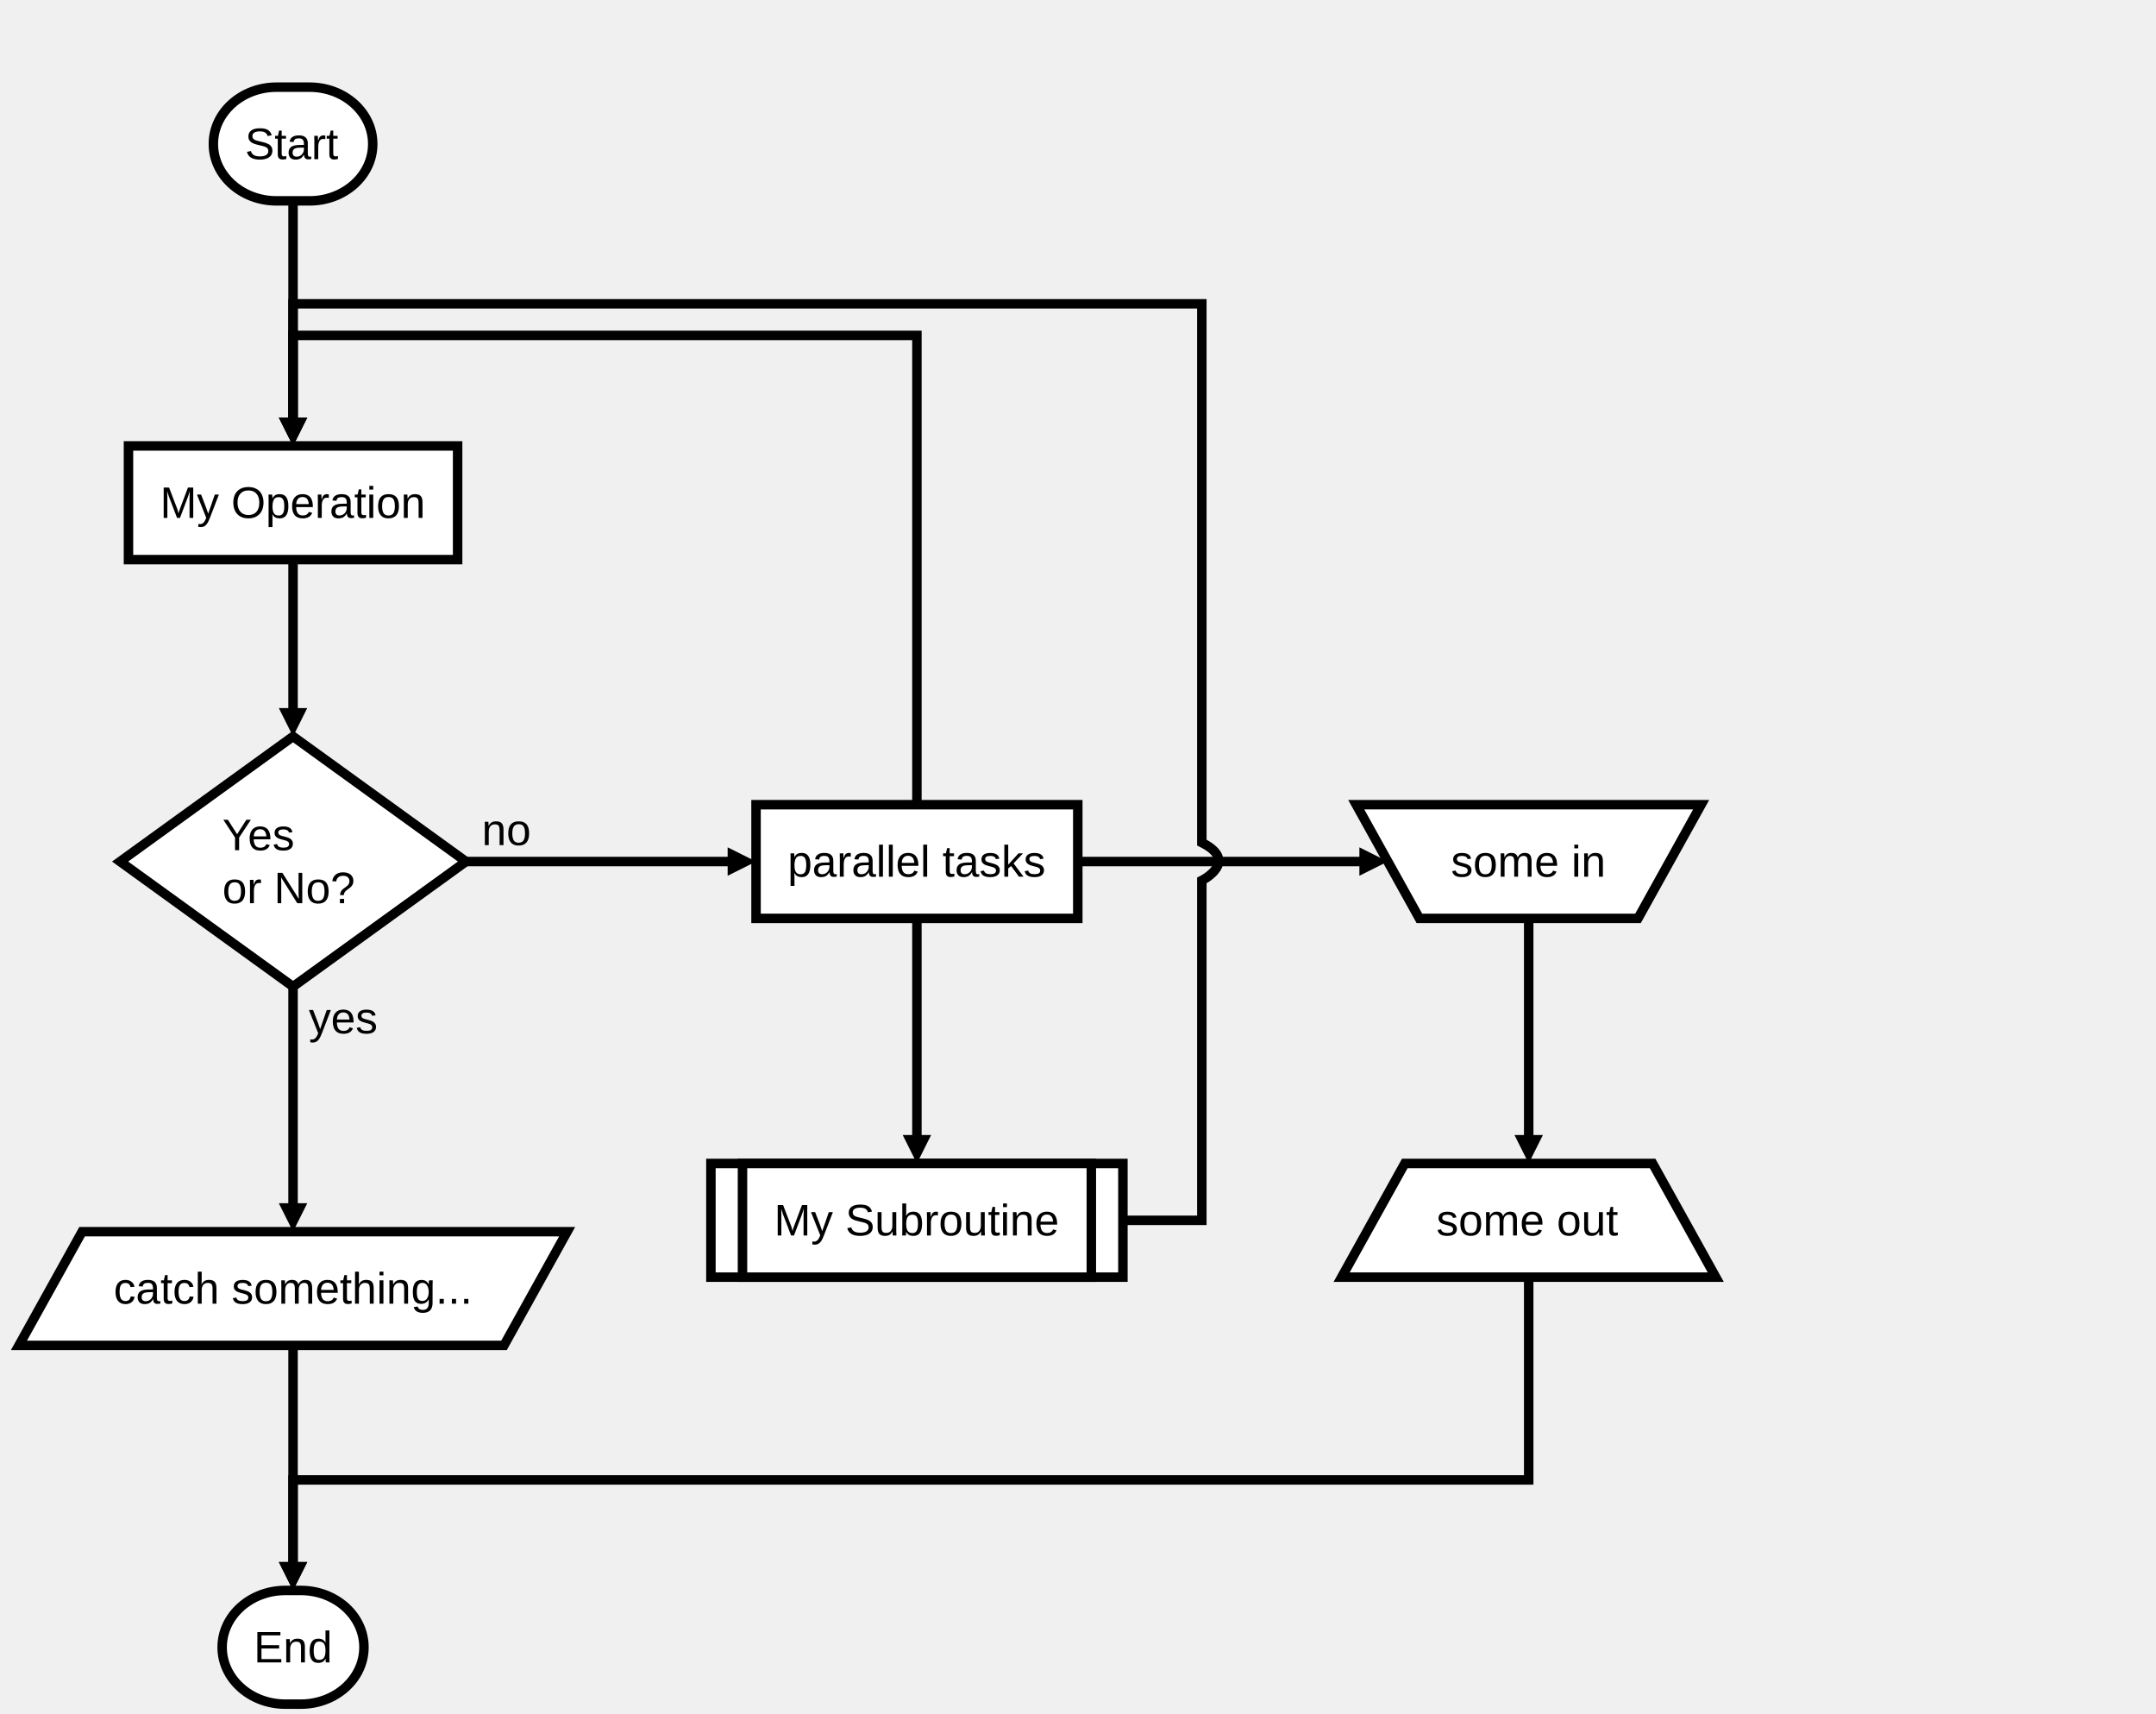
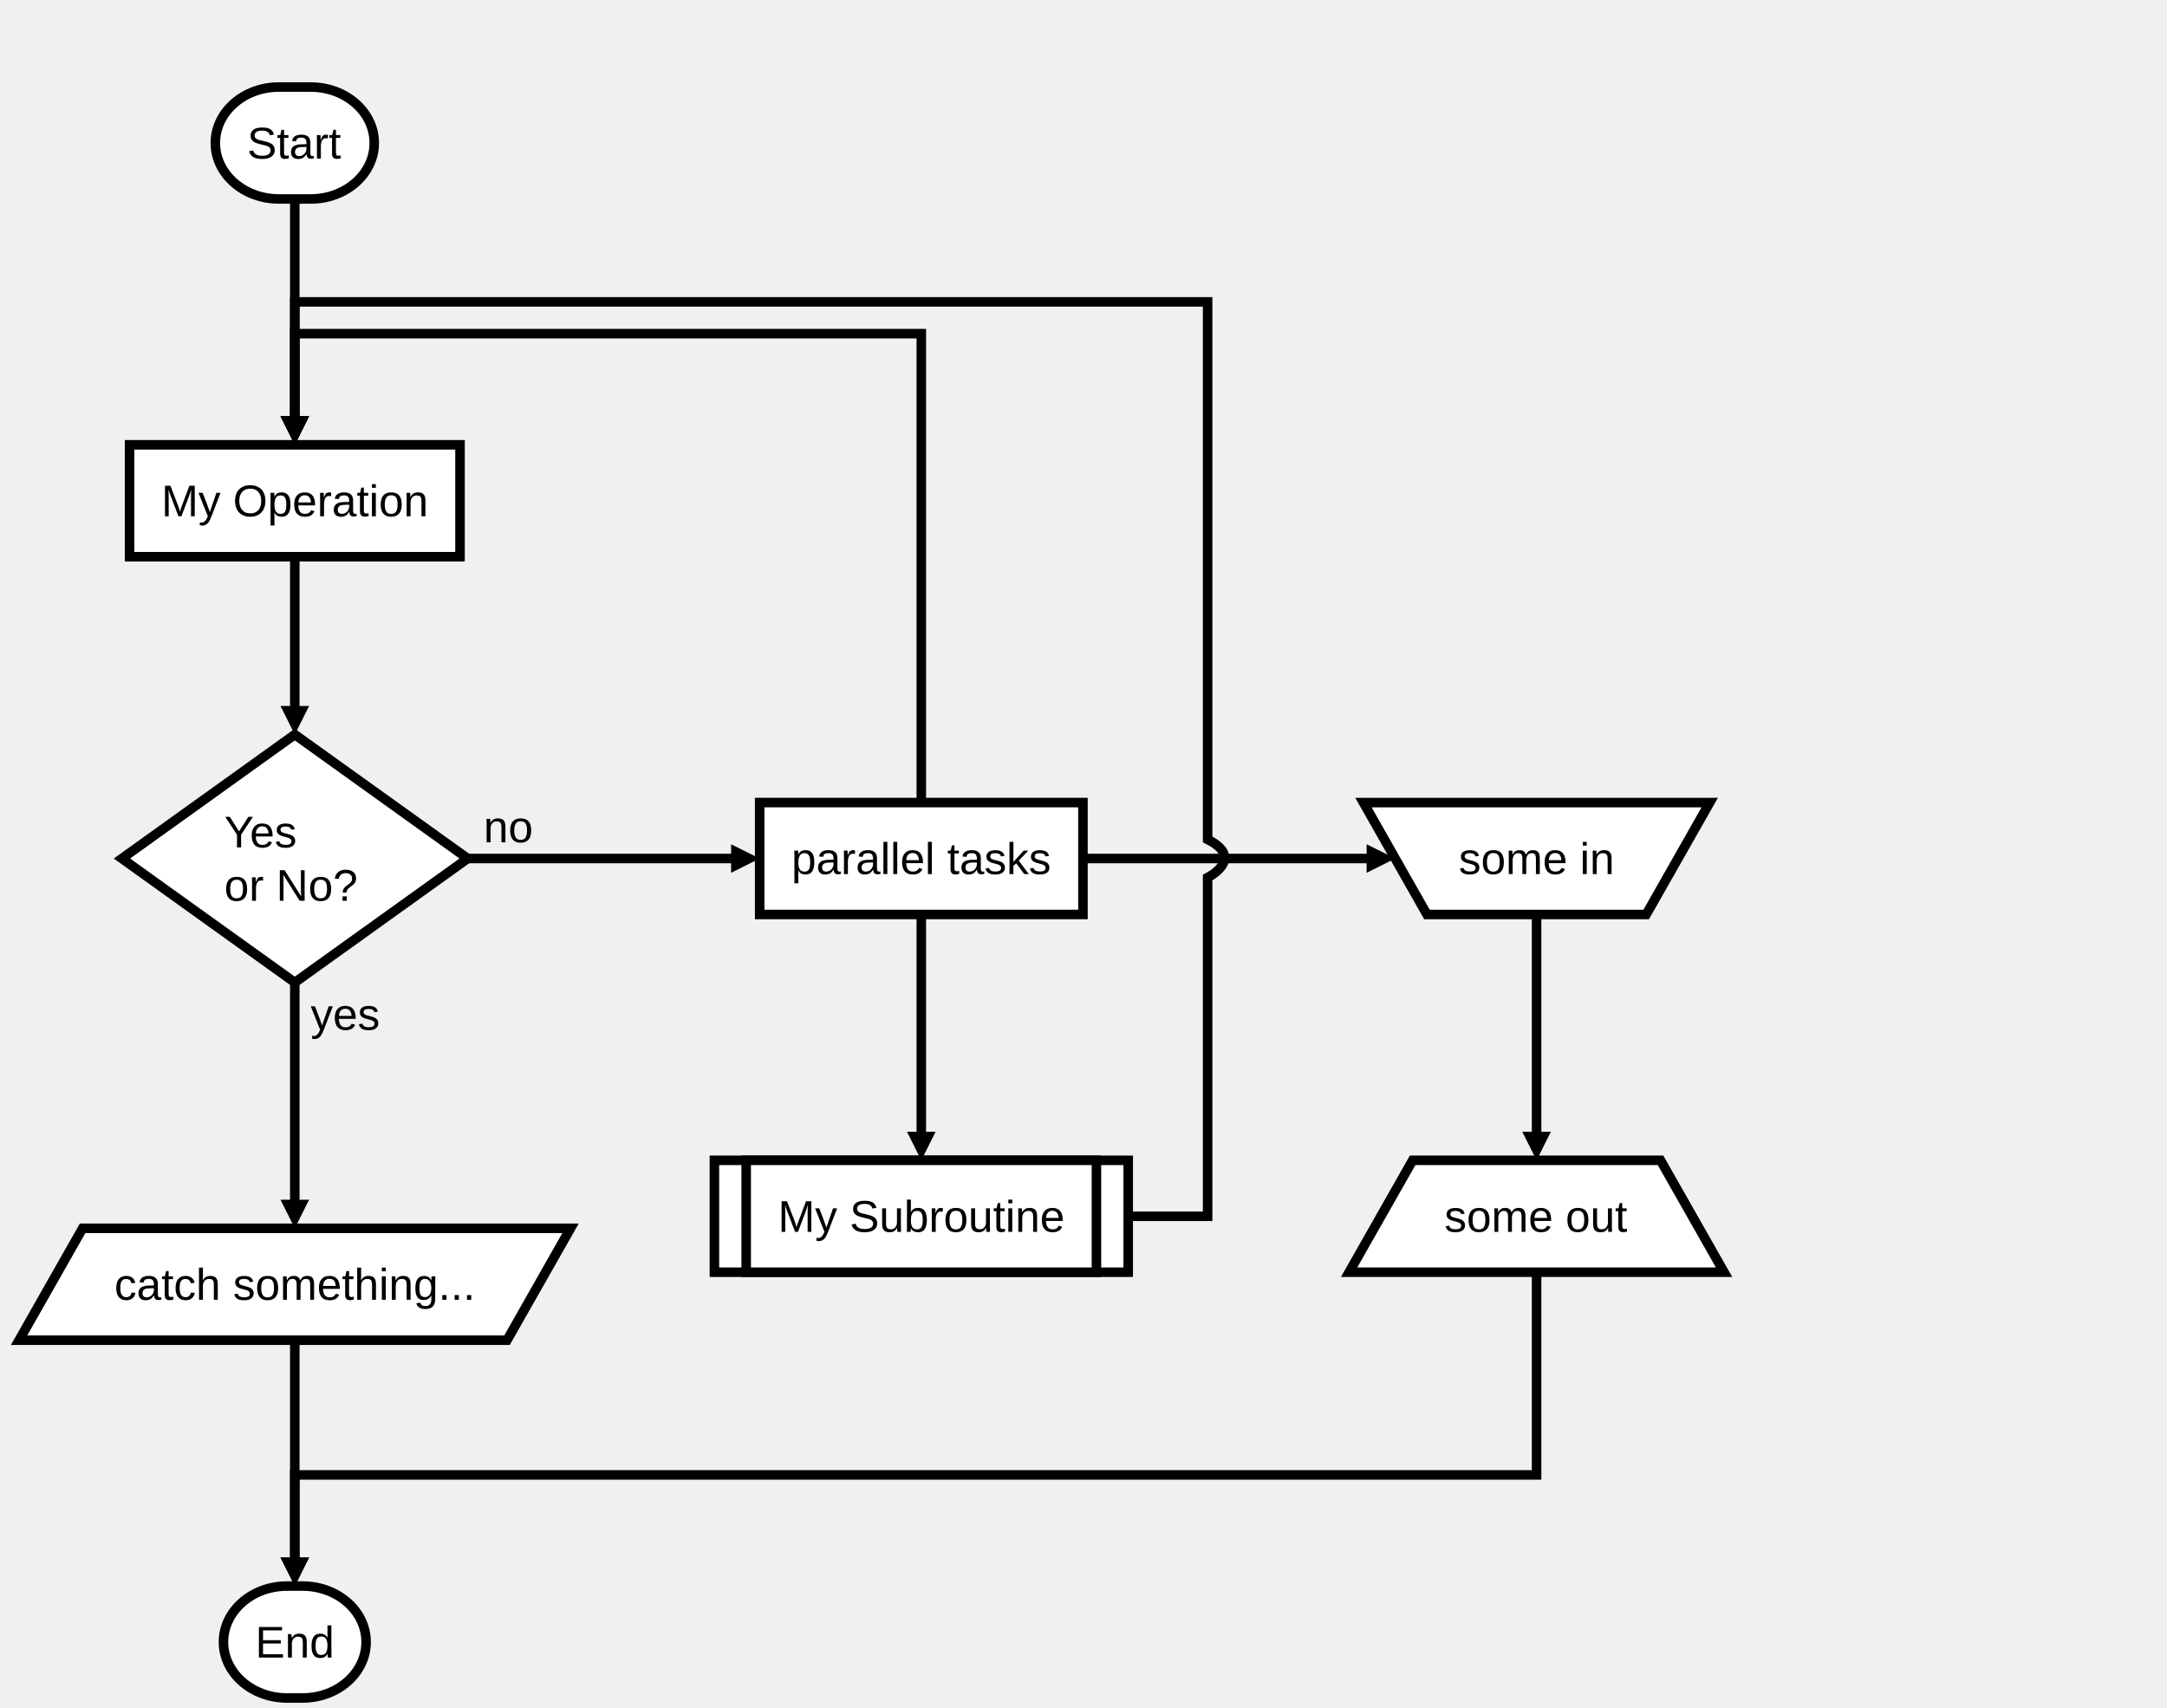
- <svg xmlns="http://www.w3.org/2000/svg" xmlns:xlink="http://www.w3.org/1999/xlink" height="542.6" version="1.1" width="682.841" style="overflow: hidden; position: relative;" viewBox="0 0 682.841 542.6" preserveAspectRatio="xMidYMid meet">
+ <svg xmlns="http://www.w3.org/2000/svg" xmlns:xlink="http://www.w3.org/1999/xlink" height="537.648" version="1.1" width="682.146" style="overflow: hidden; position: relative; left: -0.993px; top: -0.993px;" viewBox="0 0 682.146 537.648" preserveAspectRatio="xMidYMid meet">
  <defs style="-webkit-tap-highlight-color: rgba(0, 0, 0, 0);">
    <path stroke-linecap="round" d="M5,0 0,2.5 5,5z" id="raphael-marker-block" style="-webkit-tap-highlight-color: rgba(0, 0, 0, 0);" />
-     <marker id="raphael-marker-endblock33-obj5301o" markerHeight="3" markerWidth="3" orient="auto" refX="1.5" refY="1.5" style="-webkit-tap-highlight-color: rgba(0, 0, 0, 0);">
+     <marker id="raphael-marker-endblock33-obj2ewl6" markerHeight="3" markerWidth="3" orient="auto" refX="1.5" refY="1.5" style="-webkit-tap-highlight-color: rgba(0, 0, 0, 0);">
      <use xlink:href="#raphael-marker-block" transform="rotate(180 1.5 1.5) scale(0.6,0.6)" stroke-width="1.667" fill="black" stroke="none" style="-webkit-tap-highlight-color: rgba(0, 0, 0, 0);" />
    </marker>
-     <marker id="raphael-marker-endblock33-obj7og9y" markerHeight="3" markerWidth="3" orient="auto" refX="1.5" refY="1.5" style="-webkit-tap-highlight-color: rgba(0, 0, 0, 0);">
+     <marker id="raphael-marker-endblock33-objeqp8s" markerHeight="3" markerWidth="3" orient="auto" refX="1.5" refY="1.5" style="-webkit-tap-highlight-color: rgba(0, 0, 0, 0);">
      <use xlink:href="#raphael-marker-block" transform="rotate(180 1.5 1.5) scale(0.6,0.6)" stroke-width="1.667" fill="black" stroke="none" style="-webkit-tap-highlight-color: rgba(0, 0, 0, 0);" />
    </marker>
-     <marker id="raphael-marker-endblock33-objh5ezk" markerHeight="3" markerWidth="3" orient="auto" refX="1.5" refY="1.5" style="-webkit-tap-highlight-color: rgba(0, 0, 0, 0);">
+     <marker id="raphael-marker-endblock33-objhrqwq" markerHeight="3" markerWidth="3" orient="auto" refX="1.5" refY="1.5" style="-webkit-tap-highlight-color: rgba(0, 0, 0, 0);">
      <use xlink:href="#raphael-marker-block" transform="rotate(180 1.5 1.5) scale(0.6,0.6)" stroke-width="1.667" fill="black" stroke="none" style="-webkit-tap-highlight-color: rgba(0, 0, 0, 0);" />
    </marker>
-     <marker id="raphael-marker-endblock33-objfia23" markerHeight="3" markerWidth="3" orient="auto" refX="1.5" refY="1.5" style="-webkit-tap-highlight-color: rgba(0, 0, 0, 0);">
+     <marker id="raphael-marker-endblock33-objnrlsu" markerHeight="3" markerWidth="3" orient="auto" refX="1.5" refY="1.5" style="-webkit-tap-highlight-color: rgba(0, 0, 0, 0);">
      <use xlink:href="#raphael-marker-block" transform="rotate(180 1.5 1.5) scale(0.6,0.6)" stroke-width="1.667" fill="black" stroke="none" style="-webkit-tap-highlight-color: rgba(0, 0, 0, 0);" />
    </marker>
-     <marker id="raphael-marker-endblock33-obj46rka" markerHeight="3" markerWidth="3" orient="auto" refX="1.5" refY="1.5" style="-webkit-tap-highlight-color: rgba(0, 0, 0, 0);">
+     <marker id="raphael-marker-endblock33-obja82nd" markerHeight="3" markerWidth="3" orient="auto" refX="1.5" refY="1.5" style="-webkit-tap-highlight-color: rgba(0, 0, 0, 0);">
      <use xlink:href="#raphael-marker-block" transform="rotate(180 1.5 1.5) scale(0.6,0.6)" stroke-width="1.667" fill="black" stroke="none" style="-webkit-tap-highlight-color: rgba(0, 0, 0, 0);" />
    </marker>
-     <marker id="raphael-marker-endblock33-objzz9gj" markerHeight="3" markerWidth="3" orient="auto" refX="1.5" refY="1.5" style="-webkit-tap-highlight-color: rgba(0, 0, 0, 0);">
+     <marker id="raphael-marker-endblock33-obj01igu" markerHeight="3" markerWidth="3" orient="auto" refX="1.5" refY="1.5" style="-webkit-tap-highlight-color: rgba(0, 0, 0, 0);">
      <use xlink:href="#raphael-marker-block" transform="rotate(180 1.5 1.5) scale(0.6,0.6)" stroke-width="1.667" fill="black" stroke="none" style="-webkit-tap-highlight-color: rgba(0, 0, 0, 0);" />
    </marker>
-     <marker id="raphael-marker-endblock33-objz71ww" markerHeight="3" markerWidth="3" orient="auto" refX="1.5" refY="1.5" style="-webkit-tap-highlight-color: rgba(0, 0, 0, 0);">
+     <marker id="raphael-marker-endblock33-objooxhr" markerHeight="3" markerWidth="3" orient="auto" refX="1.5" refY="1.5" style="-webkit-tap-highlight-color: rgba(0, 0, 0, 0);">
      <use xlink:href="#raphael-marker-block" transform="rotate(180 1.5 1.5) scale(0.6,0.6)" stroke-width="1.667" fill="black" stroke="none" style="-webkit-tap-highlight-color: rgba(0, 0, 0, 0);" />
    </marker>
-     <marker id="raphael-marker-endblock33-objs4zhg" markerHeight="3" markerWidth="3" orient="auto" refX="1.5" refY="1.5" style="-webkit-tap-highlight-color: rgba(0, 0, 0, 0);">
+     <marker id="raphael-marker-endblock33-objt6ptc" markerHeight="3" markerWidth="3" orient="auto" refX="1.5" refY="1.5" style="-webkit-tap-highlight-color: rgba(0, 0, 0, 0);">
      <use xlink:href="#raphael-marker-block" transform="rotate(180 1.5 1.5) scale(0.6,0.6)" stroke-width="1.667" fill="black" stroke="none" style="-webkit-tap-highlight-color: rgba(0, 0, 0, 0);" />
    </marker>
-     <marker id="raphael-marker-endblock33-obj3fdtz" markerHeight="3" markerWidth="3" orient="auto" refX="1.5" refY="1.5" style="-webkit-tap-highlight-color: rgba(0, 0, 0, 0);">
+     <marker id="raphael-marker-endblock33-obj2s1dx" markerHeight="3" markerWidth="3" orient="auto" refX="1.5" refY="1.5" style="-webkit-tap-highlight-color: rgba(0, 0, 0, 0);">
      <use xlink:href="#raphael-marker-block" transform="rotate(180 1.5 1.5) scale(0.6,0.6)" stroke-width="1.667" fill="black" stroke="none" style="-webkit-tap-highlight-color: rgba(0, 0, 0, 0);" />
    </marker>
-     <marker id="raphael-marker-endblock33-obj67yhr" markerHeight="3" markerWidth="3" orient="auto" refX="1.5" refY="1.5" style="-webkit-tap-highlight-color: rgba(0, 0, 0, 0);">
+     <marker id="raphael-marker-endblock33-obj3hpii" markerHeight="3" markerWidth="3" orient="auto" refX="1.5" refY="1.5" style="-webkit-tap-highlight-color: rgba(0, 0, 0, 0);">
      <use xlink:href="#raphael-marker-block" transform="rotate(180 1.5 1.5) scale(0.6,0.6)" stroke-width="1.667" fill="black" stroke="none" style="-webkit-tap-highlight-color: rgba(0, 0, 0, 0);" />
    </marker>
-     <marker id="raphael-marker-endblock33-obj5015z" markerHeight="3" markerWidth="3" orient="auto" refX="1.5" refY="1.5" style="-webkit-tap-highlight-color: rgba(0, 0, 0, 0);">
+     <marker id="raphael-marker-endblock33-obj4gagx" markerHeight="3" markerWidth="3" orient="auto" refX="1.5" refY="1.5" style="-webkit-tap-highlight-color: rgba(0, 0, 0, 0);">
      <use xlink:href="#raphael-marker-block" transform="rotate(180 1.5 1.5) scale(0.6,0.6)" stroke-width="1.667" fill="black" stroke="none" style="-webkit-tap-highlight-color: rgba(0, 0, 0, 0);" />
    </marker>
  </defs>
  <a xlink:href="http://www.google.com" xlink:show="new" style="-webkit-tap-highlight-color: rgba(0, 0, 0, 0);">
-     <rect x="0" y="0" width="50.476" height="36" rx="20" ry="20" fill="#ffffff" stroke="#000000" style="-webkit-tap-highlight-color: rgba(0, 0, 0, 0);" stroke-width="3" class="flowchart" id="st" transform="matrix(1,0,0,1,67.5746,27.6)" />
+     <rect x="0" y="0" width="50.025" height="35.238" rx="20" ry="20" fill="#ffffff" stroke="#000000" style="-webkit-tap-highlight-color: rgba(0, 0, 0, 0);" stroke-width="3" class="flowchart" id="st" transform="matrix(1,0,0,1,67.7862,27.4095)" />
  </a>
  <a xlink:href="http://www.google.com" xlink:show="new" style="-webkit-tap-highlight-color: rgba(0, 0, 0, 0);">
-     <text x="10" y="18" text-anchor="start" font-family="&quot;Arial&quot;" font-size="14px" stroke="none" fill="#000000" style="-webkit-tap-highlight-color: rgba(0, 0, 0, 0); text-anchor: start; font-family: Arial; font-size: 14px;" id="stt" class="flowchartt" transform="matrix(1,0,0,1,67.5746,27.6)" stroke-width="1">
-       <tspan dy="4.8" style="-webkit-tap-highlight-color: rgba(0, 0, 0, 0);">Start</tspan>
+     <text x="10" y="17.619" text-anchor="start" font-family="&quot;Arial&quot;" font-size="14px" stroke="none" fill="#000000" style="-webkit-tap-highlight-color: rgba(0, 0, 0, 0); text-anchor: start; font-family: Arial; font-size: 14px;" id="stt" class="flowchartt" transform="matrix(1,0,0,1,67.7862,27.4095)" stroke-width="1">
+       <tspan dy="4.898" style="-webkit-tap-highlight-color: rgba(0, 0, 0, 0);">Start</tspan>
    </text>
  </a>
-   <rect x="0" y="0" width="104.248" height="36" rx="0" ry="0" fill="#ffffff" stroke="#000000" style="-webkit-tap-highlight-color: rgba(0, 0, 0, 0);" stroke-width="3" class="flowchart" id="op1" transform="matrix(1,0,0,1,40.6885,141.2)" />
-   <text x="10" y="18" text-anchor="start" font-family="&quot;Arial&quot;" font-size="14px" stroke="none" fill="#000000" style="-webkit-tap-highlight-color: rgba(0, 0, 0, 0); text-anchor: start; font-family: Arial; font-size: 14px;" id="op1t" class="flowchartt" transform="matrix(1,0,0,1,40.6885,141.2)" stroke-width="1">
-     <tspan dy="4.8" style="-webkit-tap-highlight-color: rgba(0, 0, 0, 0);">My Operation</tspan>
+   <rect x="0" y="0" width="104.022" height="35.238" rx="0" ry="0" fill="#ffffff" stroke="#000000" style="-webkit-tap-highlight-color: rgba(0, 0, 0, 0);" stroke-width="3" class="flowchart" id="op1" transform="matrix(1,0,0,1,40.7874,140.0571)" />
+   <text x="10" y="17.619" text-anchor="start" font-family="&quot;Arial&quot;" font-size="14px" stroke="none" fill="#000000" style="-webkit-tap-highlight-color: rgba(0, 0, 0, 0); text-anchor: start; font-family: Arial; font-size: 14px;" id="op1t" class="flowchartt" transform="matrix(1,0,0,1,40.7874,140.0571)" stroke-width="1">
+     <tspan dy="4.898" style="-webkit-tap-highlight-color: rgba(0, 0, 0, 0);">My Operation</tspan>
  </text>
  <a xlink:href="http://www.google.com" style="-webkit-tap-highlight-color: rgba(0, 0, 0, 0);">
-     <path fill="#ffffff" stroke="#000000" d="M27.388,19.8L0,39.6L54.776,79.2L109.552,39.6L54.776,0L0,39.6" stroke-width="3" id="cond" class="flowchart" style="-webkit-tap-highlight-color: rgba(0, 0, 0, 0);" transform="matrix(1,0,0,1,38.0367,233.2)" />
+     <path fill="#ffffff" stroke="#000000" d="M27.21,19.514L0,39.029L54.42,78.057L108.839,39.029L54.42,0L0,39.029" stroke-width="3" id="cond" class="flowchart" style="-webkit-tap-highlight-color: rgba(0, 0, 0, 0);" transform="matrix(1,0,0,1,38.3788,231.2952)" />
  </a>
  <a xlink:href="http://www.google.com" style="-webkit-tap-highlight-color: rgba(0, 0, 0, 0);">
-     <text x="32.388" y="39.6" text-anchor="start" font-family="&quot;Arial&quot;" font-size="14px" stroke="none" fill="#000000" style="-webkit-tap-highlight-color: rgba(0, 0, 0, 0); text-anchor: start; font-family: Arial; font-size: 14px;" id="condt" class="flowchartt" transform="matrix(1,0,0,1,38.0367,233.2)" stroke-width="1">
-       <tspan dy="-3.6" style="-webkit-tap-highlight-color: rgba(0, 0, 0, 0);">Yes</tspan>
-       <tspan dy="16.8" x="32.388" style="-webkit-tap-highlight-color: rgba(0, 0, 0, 0);">or No?</tspan>
+     <text x="32.21" y="39.029" text-anchor="start" font-family="&quot;Arial&quot;" font-size="14px" stroke="none" fill="#000000" style="-webkit-tap-highlight-color: rgba(0, 0, 0, 0); text-anchor: start; font-family: Arial; font-size: 14px;" id="condt" class="flowchartt" transform="matrix(1,0,0,1,38.3788,231.2952)" stroke-width="1">
+       <tspan dy="-3.502" style="-webkit-tap-highlight-color: rgba(0, 0, 0, 0);">Yes</tspan>
+       <tspan dy="16.8" x="32.21" style="-webkit-tap-highlight-color: rgba(0, 0, 0, 0);">or No?</tspan>
    </text>
  </a>
-   <path fill="#ffffff" stroke="#000000" d="M10,18L0,36L153.625,36L173.625,0L20,0L10,18" stroke-width="3" id="io" class="flowchart" style="-webkit-tap-highlight-color: rgba(0, 0, 0, 0);" transform="matrix(1,0,0,1,6,390)" />
-   <text x="30" y="18" text-anchor="start" font-family="&quot;Arial&quot;" font-size="14px" stroke="none" fill="#000000" style="-webkit-tap-highlight-color: rgba(0, 0, 0, 0); text-anchor: start; font-family: Arial; font-size: 14px;" id="iot" class="flowchartt" transform="matrix(1,0,0,1,6,390)" stroke-width="1">
-     <tspan dy="4.8" style="-webkit-tap-highlight-color: rgba(0, 0, 0, 0);">catch something...</tspan>
+   <path fill="#ffffff" stroke="#000000" d="M10,17.619L0,35.238L153.597,35.238L173.597,0L20,0L10,17.619" stroke-width="3" id="io" class="flowchart" style="-webkit-tap-highlight-color: rgba(0, 0, 0, 0);" transform="matrix(1,0,0,1,6,386.7619)" />
+   <text x="30" y="17.619" text-anchor="start" font-family="&quot;Arial&quot;" font-size="14px" stroke="none" fill="#000000" style="-webkit-tap-highlight-color: rgba(0, 0, 0, 0); text-anchor: start; font-family: Arial; font-size: 14px;" id="iot" class="flowchartt" transform="matrix(1,0,0,1,6,386.7619)" stroke-width="1">
+     <tspan dy="4.898" style="-webkit-tap-highlight-color: rgba(0, 0, 0, 0);">catch something...</tspan>
  </text>
  <a xlink:href="http://www.google.com" style="-webkit-tap-highlight-color: rgba(0, 0, 0, 0);">
-     <rect x="0" y="0" width="44.913" height="36" rx="20" ry="20" fill="#ffffff" stroke="#000000" style="-webkit-tap-highlight-color: rgba(0, 0, 0, 0);" stroke-width="3" class="flowchart" id="e" transform="matrix(1,0,0,1,70.3562,503.6)" />
+     <rect x="0" y="0" width="44.906" height="35.238" rx="20" ry="20" fill="#ffffff" stroke="#000000" style="-webkit-tap-highlight-color: rgba(0, 0, 0, 0);" stroke-width="3" class="flowchart" id="e" transform="matrix(1,0,0,1,70.3452,499.4095)" />
  </a>
  <a xlink:href="http://www.google.com" style="-webkit-tap-highlight-color: rgba(0, 0, 0, 0);">
-     <text x="10" y="18" text-anchor="start" font-family="&quot;Arial&quot;" font-size="14px" stroke="none" fill="#000000" style="-webkit-tap-highlight-color: rgba(0, 0, 0, 0); text-anchor: start; font-family: Arial; font-size: 14px;" id="et" class="flowchartt" transform="matrix(1,0,0,1,70.3562,503.6)" stroke-width="1">
-       <tspan dy="4.8" style="-webkit-tap-highlight-color: rgba(0, 0, 0, 0);">End</tspan>
+     <text x="10" y="17.619" text-anchor="start" font-family="&quot;Arial&quot;" font-size="14px" stroke="none" fill="#000000" style="-webkit-tap-highlight-color: rgba(0, 0, 0, 0); text-anchor: start; font-family: Arial; font-size: 14px;" id="et" class="flowchartt" transform="matrix(1,0,0,1,70.3452,499.4095)" stroke-width="1">
+       <tspan dy="4.898" style="-webkit-tap-highlight-color: rgba(0, 0, 0, 0);">End</tspan>
    </text>
  </a>
-   <rect x="0" y="0" width="101.903" height="36" rx="0" ry="0" fill="#ffffff" stroke="#000000" style="-webkit-tap-highlight-color: rgba(0, 0, 0, 0);" stroke-width="3" class="flowchart" id="para" transform="matrix(1,0,0,1,239.4492,254.8)" />
-   <text x="10" y="18" text-anchor="start" font-family="&quot;Arial&quot;" font-size="14px" stroke="none" fill="#000000" style="-webkit-tap-highlight-color: rgba(0, 0, 0, 0); text-anchor: start; font-family: Arial; font-size: 14px;" id="parat" class="flowchartt" transform="matrix(1,0,0,1,239.4492,254.8)" stroke-width="1">
-     <tspan dy="4.8" style="-webkit-tap-highlight-color: rgba(0, 0, 0, 0);">parallel tasks</tspan>
+   <rect x="0" y="0" width="101.763" height="35.238" rx="0" ry="0" fill="#ffffff" stroke="#000000" style="-webkit-tap-highlight-color: rgba(0, 0, 0, 0);" stroke-width="3" class="flowchart" id="para" transform="matrix(1,0,0,1,239.1349,252.7048)" />
+   <text x="10" y="17.619" text-anchor="start" font-family="&quot;Arial&quot;" font-size="14px" stroke="none" fill="#000000" style="-webkit-tap-highlight-color: rgba(0, 0, 0, 0); text-anchor: start; font-family: Arial; font-size: 14px;" id="parat" class="flowchartt" transform="matrix(1,0,0,1,239.1349,252.7048)" stroke-width="1">
+     <tspan dy="4.898" style="-webkit-tap-highlight-color: rgba(0, 0, 0, 0);">parallel tasks</tspan>
  </text>
-   <rect x="0" y="0" width="130.482" height="36" rx="0" ry="0" fill="#ffffff" stroke="#000000" style="-webkit-tap-highlight-color: rgba(0, 0, 0, 0);" stroke-width="3" class="flowchart" id="sub1" transform="matrix(1,0,0,1,225.1596,368.4)" />
-   <rect x="10" y="0" width="110.482" height="36" rx="0" ry="0" fill="#ffffff" stroke="#000000" style="-webkit-tap-highlight-color: rgba(0, 0, 0, 0);" stroke-width="3" id="sub1i" transform="matrix(1,0,0,1,225.1596,368.4)" />
-   <text x="20" y="18" text-anchor="start" font-family="&quot;Arial&quot;" font-size="14px" stroke="none" fill="#000000" style="-webkit-tap-highlight-color: rgba(0, 0, 0, 0); text-anchor: start; font-family: Arial; font-size: 14px;" id="sub1t" class="flowchartt" transform="matrix(1,0,0,1,225.1596,368.4)" stroke-width="1">
-     <tspan dy="4.8" style="-webkit-tap-highlight-color: rgba(0, 0, 0, 0);">My Subroutine</tspan>
+   <rect x="0" y="0" width="130.255" height="35.238" rx="0" ry="0" fill="#ffffff" stroke="#000000" style="-webkit-tap-highlight-color: rgba(0, 0, 0, 0);" stroke-width="3" class="flowchart" id="sub1" transform="matrix(1,0,0,1,224.889,365.3524)" />
+   <rect x="10" y="0" width="110.255" height="35.238" rx="0" ry="0" fill="#ffffff" stroke="#000000" style="-webkit-tap-highlight-color: rgba(0, 0, 0, 0);" stroke-width="3" id="sub1i" transform="matrix(1,0,0,1,224.889,365.3524)" />
+   <text x="20" y="17.619" text-anchor="start" font-family="&quot;Arial&quot;" font-size="14px" stroke="none" fill="#000000" style="-webkit-tap-highlight-color: rgba(0, 0, 0, 0); text-anchor: start; font-family: Arial; font-size: 14px;" id="sub1t" class="flowchartt" transform="matrix(1,0,0,1,224.889,365.3524)" stroke-width="1">
+     <tspan dy="4.898" style="-webkit-tap-highlight-color: rgba(0, 0, 0, 0);">My Subroutine</tspan>
  </text>
-   <path fill="#ffffff" stroke="#000000" d="M10,18L20,36L89.234,36L109.234,0L0,0L10,18" stroke-width="3" id="in" class="flowchart" style="-webkit-tap-highlight-color: rgba(0, 0, 0, 0);" transform="matrix(1,0,0,1,429.5477,254.8)" />
-   <text x="30" y="18" text-anchor="start" font-family="&quot;Arial&quot;" font-size="14px" stroke="none" fill="#000000" style="-webkit-tap-highlight-color: rgba(0, 0, 0, 0); text-anchor: start; font-family: Arial; font-size: 14px;" id="int" class="flowchartt" transform="matrix(1,0,0,1,429.5477,254.8)" stroke-width="1">
-     <tspan dy="4.8" style="-webkit-tap-highlight-color: rgba(0, 0, 0, 0);">some in</tspan>
+   <path fill="#ffffff" stroke="#000000" d="M10,17.619L20,35.238L89.014,35.238L109.014,0L0,0L10,17.619" stroke-width="3" id="in" class="flowchart" style="-webkit-tap-highlight-color: rgba(0, 0, 0, 0);" transform="matrix(1,0,0,1,429.1899,252.7048)" />
+   <text x="30" y="17.619" text-anchor="start" font-family="&quot;Arial&quot;" font-size="14px" stroke="none" fill="#000000" style="-webkit-tap-highlight-color: rgba(0, 0, 0, 0); text-anchor: start; font-family: Arial; font-size: 14px;" id="int" class="flowchartt" transform="matrix(1,0,0,1,429.1899,252.7048)" stroke-width="1">
+     <tspan dy="4.898" style="-webkit-tap-highlight-color: rgba(0, 0, 0, 0);">some in</tspan>
  </text>
-   <path fill="#ffffff" stroke="#000000" d="M10,18L0,36L118.496,36L98.496,0L20,0L10,18" stroke-width="3" id="out" class="flowchart" style="-webkit-tap-highlight-color: rgba(0, 0, 0, 0);" transform="matrix(1,0,0,1,424.9167,368.4)" />
-   <text x="30" y="18" text-anchor="start" font-family="&quot;Arial&quot;" font-size="14px" stroke="none" fill="#000000" style="-webkit-tap-highlight-color: rgba(0, 0, 0, 0); text-anchor: start; font-family: Arial; font-size: 14px;" id="outt" class="flowchartt" transform="matrix(1,0,0,1,424.9167,368.4)" stroke-width="1">
-     <tspan dy="4.8" style="-webkit-tap-highlight-color: rgba(0, 0, 0, 0);">some out</tspan>
+   <path fill="#ffffff" stroke="#000000" d="M10,17.619L0,35.238L118.04,35.238L98.04,0L20,0L10,17.619" stroke-width="3" id="out" class="flowchart" style="-webkit-tap-highlight-color: rgba(0, 0, 0, 0);" transform="matrix(1,0,0,1,424.677,365.3524)" />
+   <text x="30" y="17.619" text-anchor="start" font-family="&quot;Arial&quot;" font-size="14px" stroke="none" fill="#000000" style="-webkit-tap-highlight-color: rgba(0, 0, 0, 0); text-anchor: start; font-family: Arial; font-size: 14px;" id="outt" class="flowchartt" transform="matrix(1,0,0,1,424.677,365.3524)" stroke-width="1">
+     <tspan dy="4.898" style="-webkit-tap-highlight-color: rgba(0, 0, 0, 0);">some out</tspan>
  </text>
-   <path fill="none" stroke="#000000" d="M92.812,63.6C92.812,63.6,92.812,120.131,92.812,136.692" stroke-width="3" marker-end="url(#raphael-marker-endblock33-obj5301o)" style="-webkit-tap-highlight-color: rgba(0, 0, 0, 0);" />
-   <path fill="none" stroke="#000000" d="M92.812,177.2C92.812,177.2,92.812,215.401,92.812,228.7" stroke-width="3" marker-end="url(#raphael-marker-endblock33-obj7og9y)" style="-webkit-tap-highlight-color: rgba(0, 0, 0, 0);" />
-   <path fill="none" stroke="#000000" d="M92.812,312.4C92.812,312.4,92.812,368.931,92.812,385.492" stroke-width="3" marker-end="url(#raphael-marker-endblock33-objh5ezk)" style="-webkit-tap-highlight-color: rgba(0, 0, 0, 0);" />
-   <text x="97.812" y="322.4" text-anchor="start" font-family="&quot;Arial&quot;" font-size="14px" stroke="none" fill="#000000" style="-webkit-tap-highlight-color: rgba(0, 0, 0, 0); text-anchor: start; font-family: Arial; font-size: 14px;" stroke-width="1">
-     <tspan dy="4.8" style="-webkit-tap-highlight-color: rgba(0, 0, 0, 0);">yes</tspan>
+   <path fill="none" stroke="#000000" d="M92.798,62.648C92.798,62.648,92.798,119.04,92.798,135.561" stroke-width="3" marker-end="url(#raphael-marker-endblock33-obj2ewl6)" style="-webkit-tap-highlight-color: rgba(0, 0, 0, 0);" />
+   <path fill="none" stroke="#000000" d="M92.798,175.295C92.798,175.295,92.798,213.496,92.798,226.795" stroke-width="3" marker-end="url(#raphael-marker-endblock33-objeqp8s)" style="-webkit-tap-highlight-color: rgba(0, 0, 0, 0);" />
+   <path fill="none" stroke="#000000" d="M92.798,309.352C92.798,309.352,92.798,365.744,92.798,382.265" stroke-width="3" marker-end="url(#raphael-marker-endblock33-objhrqwq)" style="-webkit-tap-highlight-color: rgba(0, 0, 0, 0);" />
+   <text x="97.798" y="319.352" text-anchor="start" font-family="&quot;Arial&quot;" font-size="14px" stroke="none" fill="#000000" style="-webkit-tap-highlight-color: rgba(0, 0, 0, 0); text-anchor: start; font-family: Arial; font-size: 14px;" stroke-width="1">
+     <tspan dy="4.898" style="-webkit-tap-highlight-color: rgba(0, 0, 0, 0);">yes</tspan>
  </text>
-   <path fill="none" stroke="#000000" d="M147.588,272.8C147.588,272.8,216.514,272.8,234.956,272.8" stroke-width="3" marker-end="url(#raphael-marker-endblock33-objfia23)" style="-webkit-tap-highlight-color: rgba(0, 0, 0, 0);" />
-   <text x="152.588" y="262.8" text-anchor="start" font-family="&quot;Arial&quot;" font-size="14px" stroke="none" fill="#000000" style="-webkit-tap-highlight-color: rgba(0, 0, 0, 0); text-anchor: start; font-family: Arial; font-size: 14px;" stroke-width="1">
-     <tspan dy="4.8" style="-webkit-tap-highlight-color: rgba(0, 0, 0, 0);">no</tspan>
+   <path fill="none" stroke="#000000" d="M147.218,270.324C147.218,270.324,216.185,270.324,234.639,270.324" stroke-width="3" marker-end="url(#raphael-marker-endblock33-objnrlsu)" style="-webkit-tap-highlight-color: rgba(0, 0, 0, 0);" />
+   <text x="152.218" y="260.324" text-anchor="start" font-family="&quot;Arial&quot;" font-size="14px" stroke="none" fill="#000000" style="-webkit-tap-highlight-color: rgba(0, 0, 0, 0); text-anchor: start; font-family: Arial; font-size: 14px;" stroke-width="1">
+     <tspan dy="4.898" style="-webkit-tap-highlight-color: rgba(0, 0, 0, 0);">no</tspan>
  </text>
-   <path fill="none" stroke="#000000" d="M92.812,426C92.812,426,92.812,482.531,92.812,499.092" stroke-width="3" marker-end="url(#raphael-marker-endblock33-obj46rka)" style="-webkit-tap-highlight-color: rgba(0, 0, 0, 0);" />
-   <path fill="none" stroke="#000000" d="M290.401,290.8C290.401,290.8,290.401,347.331,290.401,363.892" stroke-width="3" marker-end="url(#raphael-marker-endblock33-objzz9gj)" style="-webkit-tap-highlight-color: rgba(0, 0, 0, 0);" />
-   <path fill="none" stroke="#000000" d="M290.401,254.8C290.401,254.8,290.401,106.2,290.401,106.2C290.401,106.2,92.812,106.2,92.812,106.2C92.812,106.2,92.812,127.243,92.812,136.696" stroke-width="3" marker-end="url(#raphael-marker-endblock33-objz71ww)" style="-webkit-tap-highlight-color: rgba(0, 0, 0, 0);" />
-   <path fill="none" stroke="#000000" d="M341.352,272.8C341.352,272.8,415.78,272.8,435.041,272.8" stroke-width="3" marker-end="url(#raphael-marker-endblock33-objs4zhg)" style="-webkit-tap-highlight-color: rgba(0, 0, 0, 0);" />
-   <path fill="none" stroke="#000000" d="M355.642,386.4C355.642,386.4,380.642,386.4,380.642,386.4C380.642,386.4,380.642,278.8,380.642,278.8C380.642,278.8,392.642,272.8,380.642,266.8C380.642,266.8,380.642,96.2,380.642,96.2C380.642,96.2,92.812,96.2,92.812,96.2C92.812,96.2,92.812,125.303,92.812,136.7" stroke-width="3" marker-end="url(#raphael-marker-endblock33-obj3fdtz)" style="-webkit-tap-highlight-color: rgba(0, 0, 0, 0);" />
-   <path fill="none" stroke="#000000" d="M484.165,290.8C484.165,290.8,484.165,347.331,484.165,363.892" stroke-width="3" marker-end="url(#raphael-marker-endblock33-obj67yhr)" style="-webkit-tap-highlight-color: rgba(0, 0, 0, 0);" />
-   <path fill="none" stroke="#000000" d="M484.165,404.4C484.165,404.4,484.165,468.6,484.165,468.6C484.165,468.6,92.812,468.6,92.812,468.6C92.812,468.6,92.812,489.643,92.812,499.096" stroke-width="3" marker-end="url(#raphael-marker-endblock33-obj5015z)" style="-webkit-tap-highlight-color: rgba(0, 0, 0, 0);" />
+   <path fill="none" stroke="#000000" d="M92.798,422C92.798,422,92.798,478.392,92.798,494.913" stroke-width="3" marker-end="url(#raphael-marker-endblock33-obja82nd)" style="-webkit-tap-highlight-color: rgba(0, 0, 0, 0);" />
+   <path fill="none" stroke="#000000" d="M290.017,287.943C290.017,287.943,290.017,344.335,290.017,360.856" stroke-width="3" marker-end="url(#raphael-marker-endblock33-obj01igu)" style="-webkit-tap-highlight-color: rgba(0, 0, 0, 0);" />
+   <path fill="none" stroke="#000000" d="M290.017,252.705C290.017,252.705,290.017,105.057,290.017,105.057C290.017,105.057,92.798,105.057,92.798,105.057C92.798,105.057,92.798,126.1,92.798,135.553" stroke-width="3" marker-end="url(#raphael-marker-endblock33-objooxhr)" style="-webkit-tap-highlight-color: rgba(0, 0, 0, 0);" />
+   <path fill="none" stroke="#000000" d="M340.898,270.324C340.898,270.324,415.441,270.324,434.695,270.324" stroke-width="3" marker-end="url(#raphael-marker-endblock33-objt6ptc)" style="-webkit-tap-highlight-color: rgba(0, 0, 0, 0);" />
+   <path fill="none" stroke="#000000" d="M355.144,382.971C355.144,382.971,380.144,382.971,380.144,382.971C380.144,382.971,380.144,276.324,380.144,276.324C380.144,276.324,392.144,270.324,380.144,264.324C380.144,264.324,380.144,95.057,380.144,95.057C380.144,95.057,92.798,95.057,92.798,95.057C92.798,95.057,92.798,124.16,92.798,135.557" stroke-width="3" marker-end="url(#raphael-marker-endblock33-obj2s1dx)" style="-webkit-tap-highlight-color: rgba(0, 0, 0, 0);" />
+   <path fill="none" stroke="#000000" d="M483.697,287.943C483.697,287.943,483.697,344.335,483.697,360.856" stroke-width="3" marker-end="url(#raphael-marker-endblock33-obj3hpii)" style="-webkit-tap-highlight-color: rgba(0, 0, 0, 0);" />
+   <path fill="none" stroke="#000000" d="M483.697,400.59C483.697,400.59,483.697,464.41,483.697,464.41C483.697,464.41,92.798,464.41,92.798,464.41C92.798,464.41,92.798,485.453,92.798,494.906" stroke-width="3" marker-end="url(#raphael-marker-endblock33-obj4gagx)" style="-webkit-tap-highlight-color: rgba(0, 0, 0, 0);" />
</svg>
